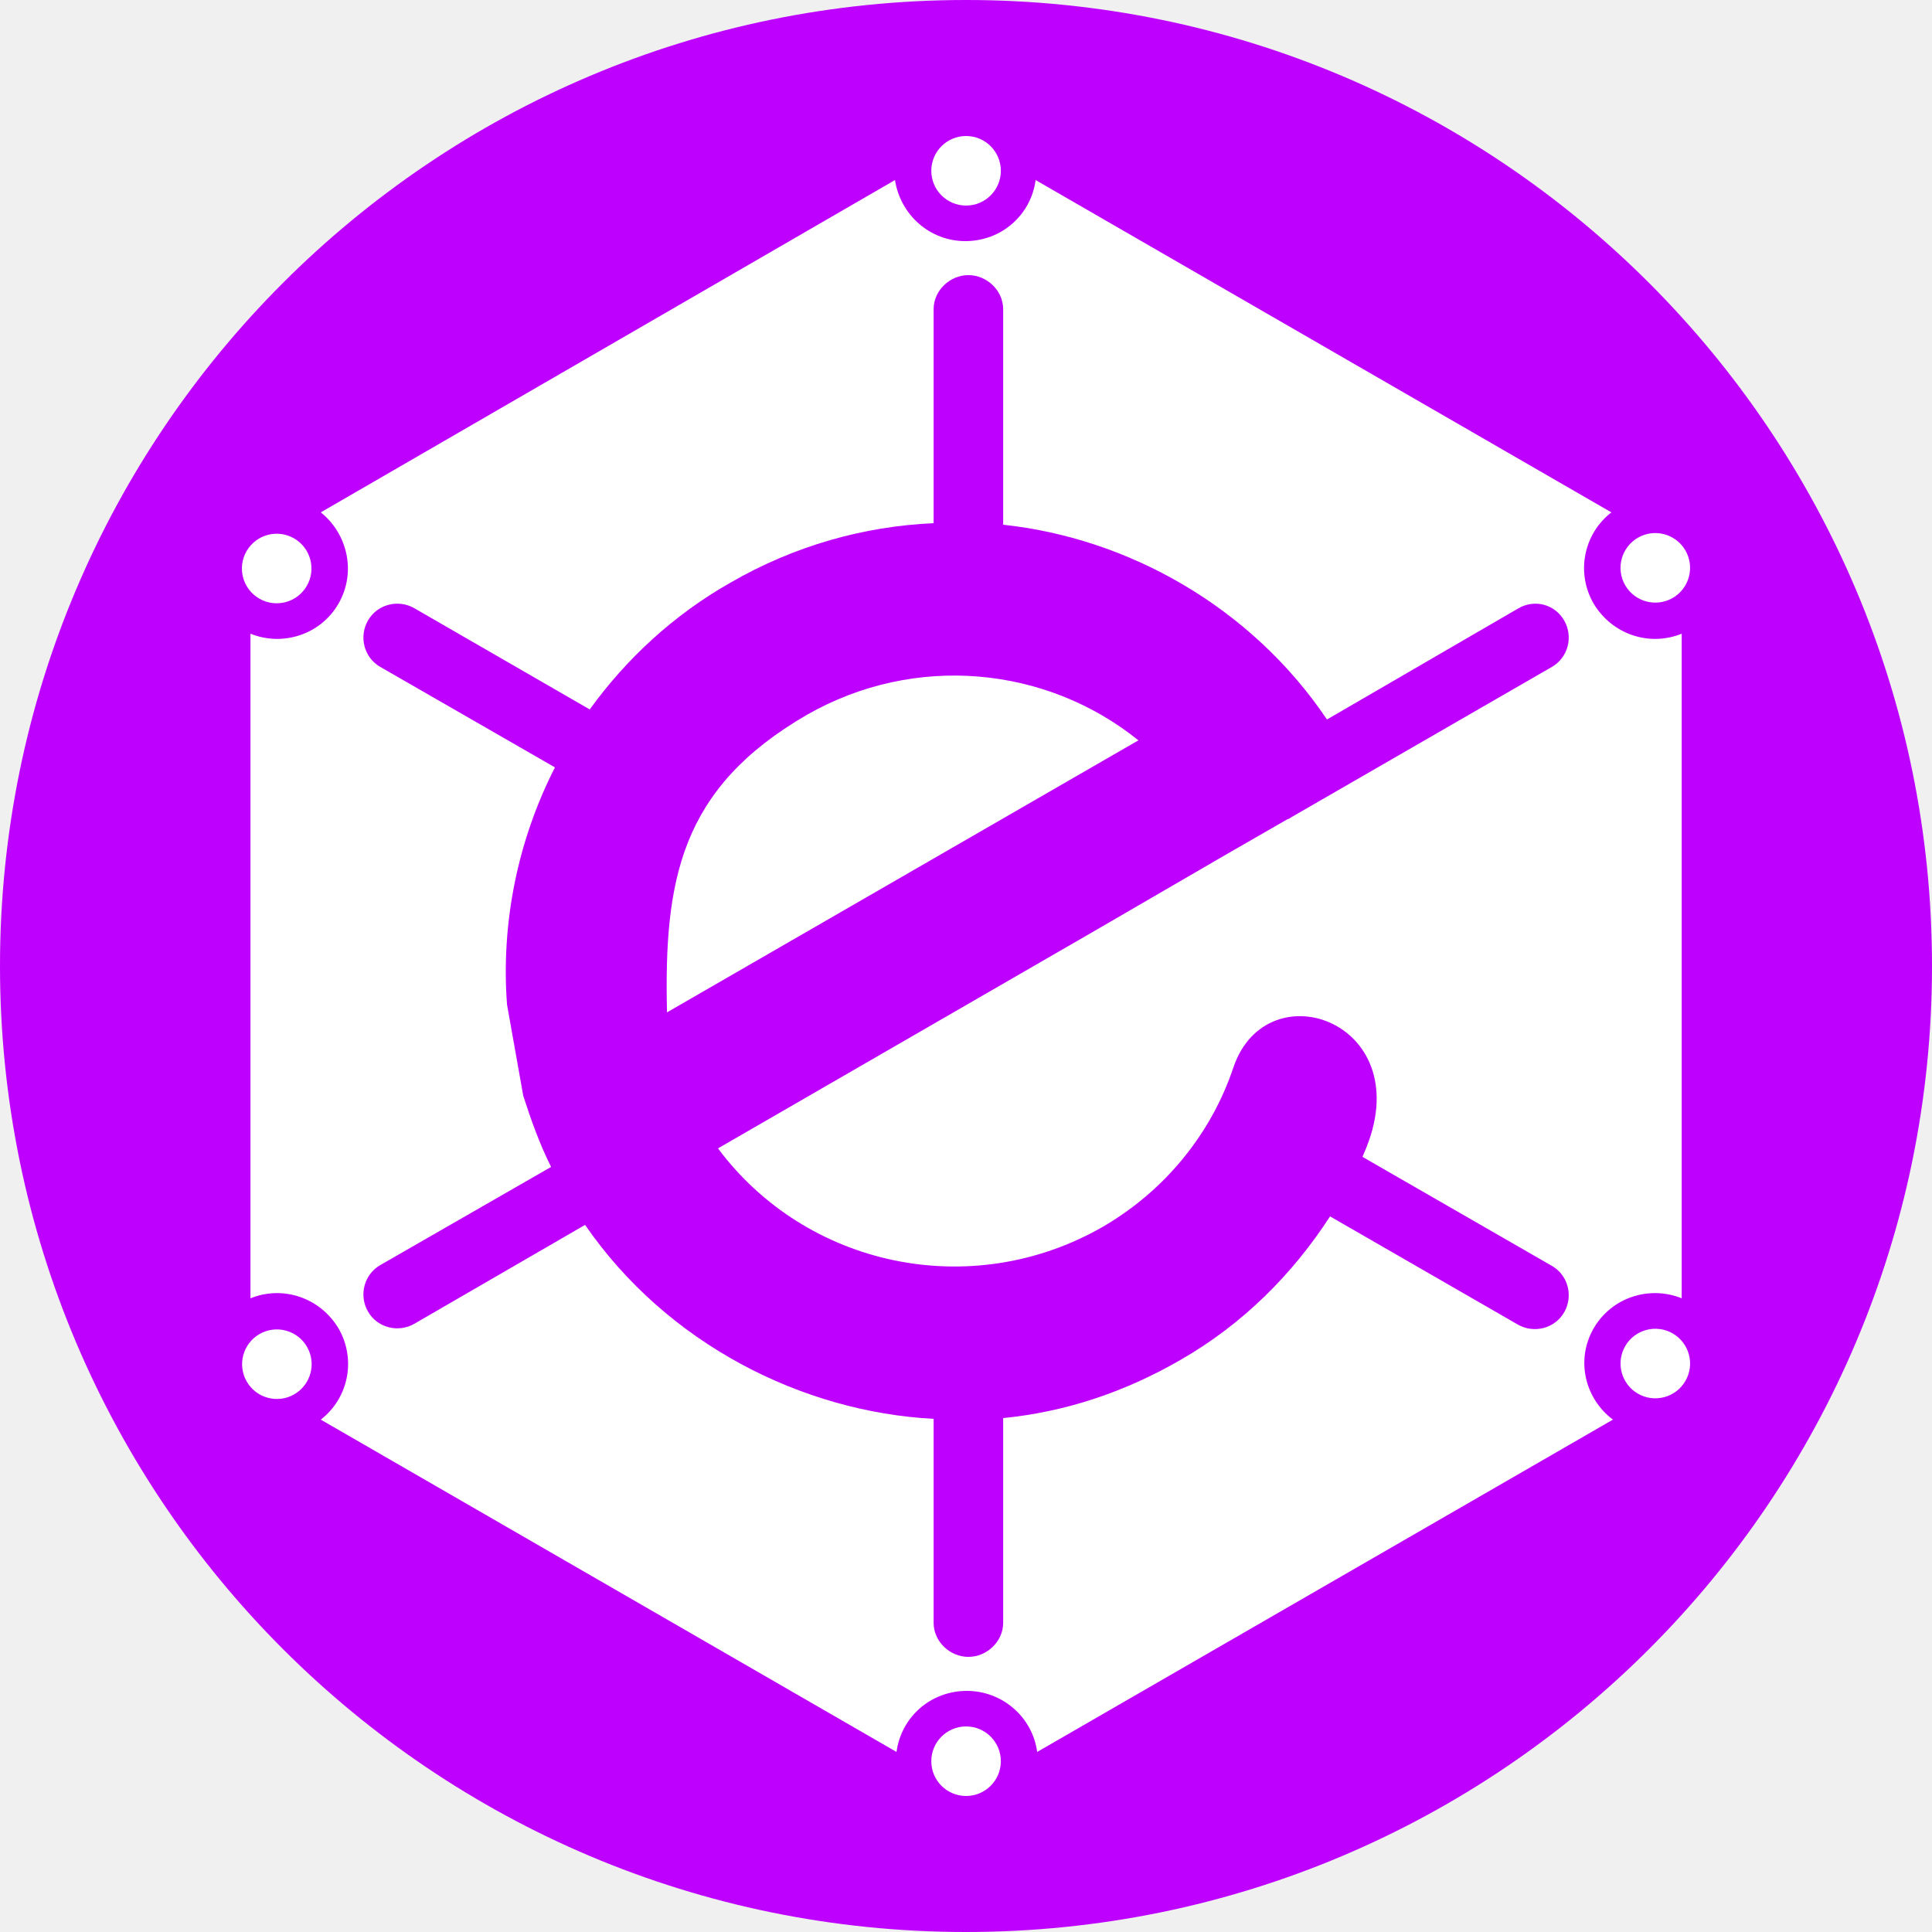
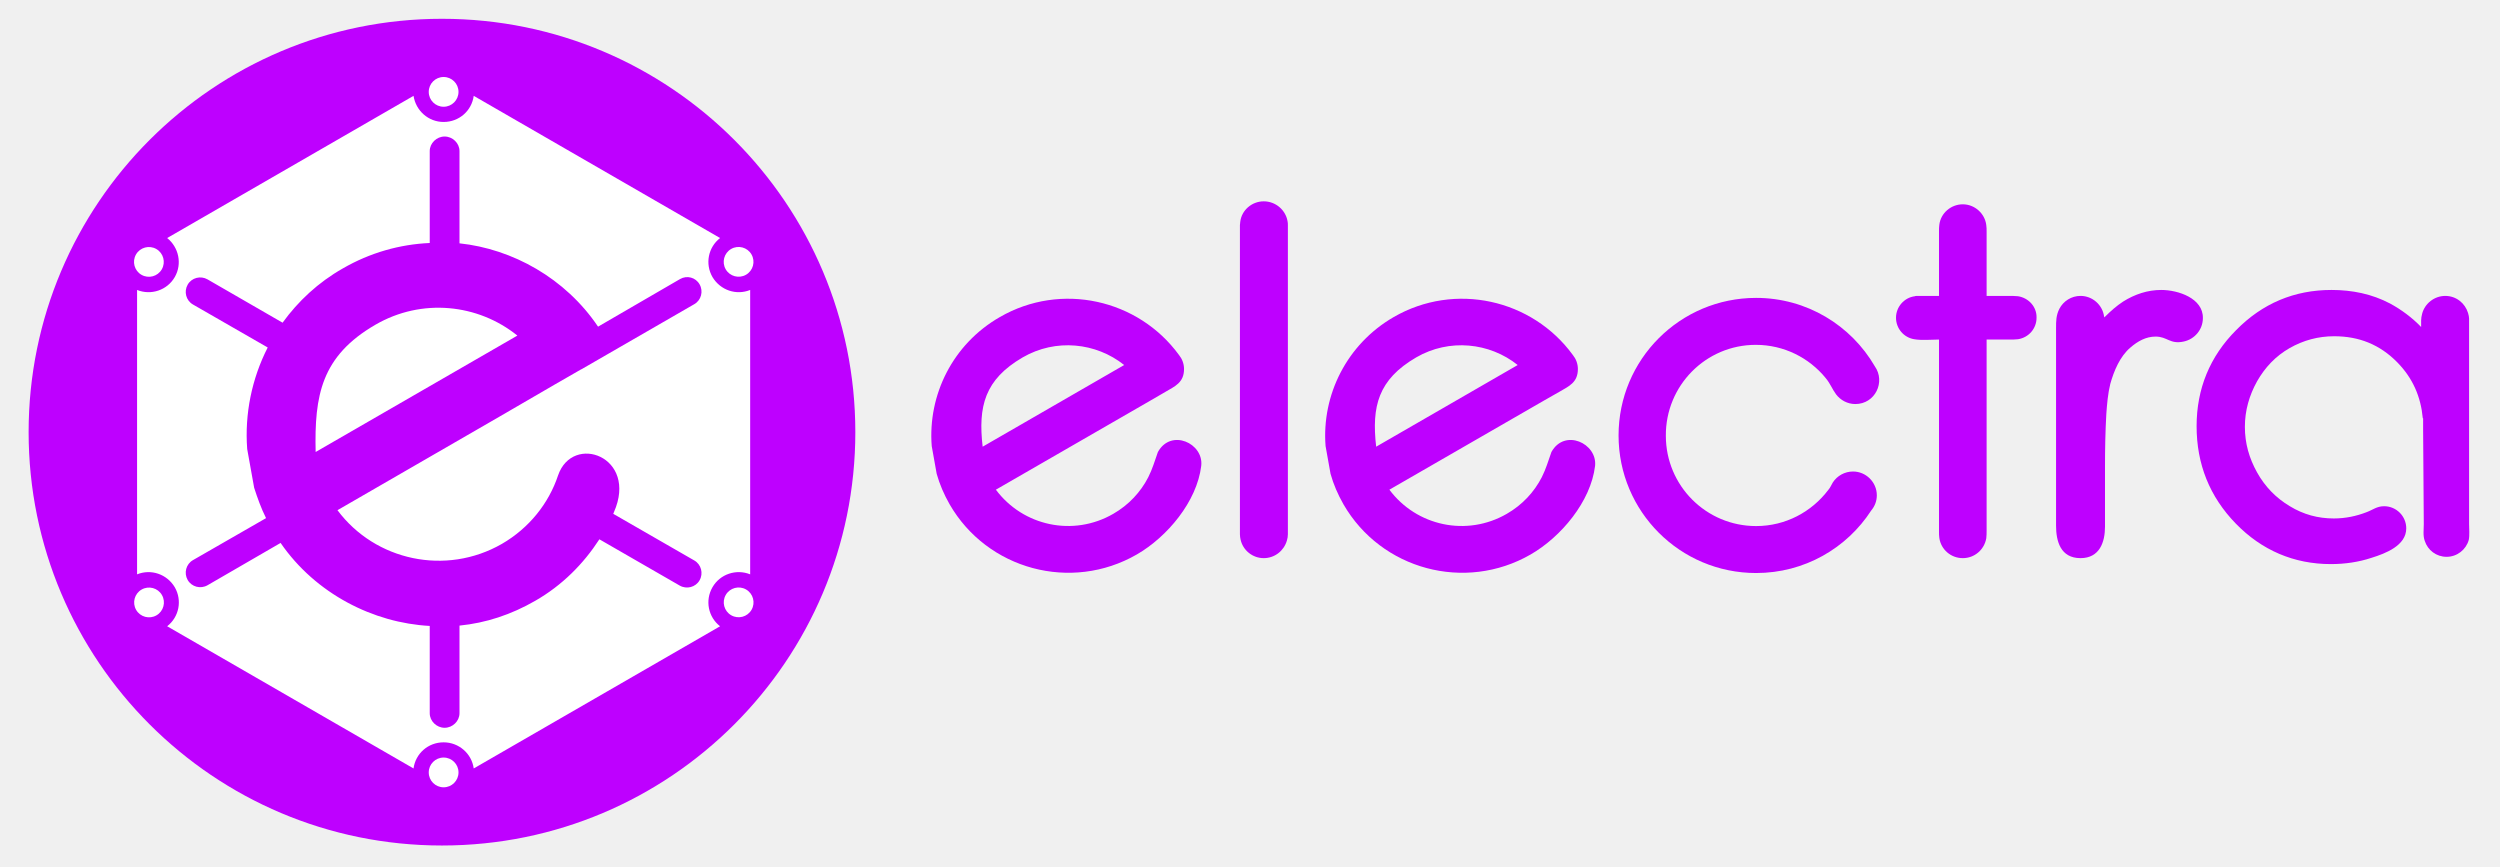
- <svg xmlns="http://www.w3.org/2000/svg" version="1.1" id="Logo" x="0px" y="0px" viewBox="0 0 250 250" xml:space="preserve" width="250" height="250">
-   <defs id="defs45" />
-   <style type="text/css" id="style3">
- 	.st0{fill:#BE00FF;}
- 	.st1{fill:#FFFFFF;}
- </style>
-   <g id="g5" transform="translate(0,-50)">
-     <circle class="st0" cx="125" cy="175" r="125" id="circle23" style="fill:#be00ff" />
-     <g id="g25" transform="translate(-31.49055,25)">
-       <circle class="st1" cx="156.5" cy="252.9" r="4.5" id="circle27" style="fill:#ffffff" />
-       <circle transform="matrix(0.5,-0.866,0.866,0.5,-51.657,107.5964)" class="st1" cx="67.3" cy="98.5" id="ellipse29" r="4.5" style="fill:#ffffff" />
-       <circle transform="matrix(0.8661,-0.4999,0.4999,0.8661,-91.7009,60.6501)" class="st1" cx="67.3" cy="201.5" id="ellipse31" r="4.5" style="fill:#ffffff" />
-       <circle transform="matrix(0.866,-0.5001,0.5001,0.866,-16.3512,136.0519)" class="st1" cx="245.7" cy="98.5" id="ellipse33" r="4.5" style="fill:#ffffff" />
-       <circle class="st1" cx="156.5" cy="47.1" r="4.5" id="circle35" style="fill:#ffffff" />
-       <path class="st1" d="m 237.7,196.9 c 2.3,-4 7.2,-5.6 11.4,-3.9 v -86 c -4.2,1.7 -9,0.1 -11.4,-3.9 -2.3,-4 -1.3,-9 2.3,-11.8 l -74.5,-43 c -0.6,4.5 -4.4,7.9 -9.1,7.9 -4.6,0 -8.4,-3.4 -9.1,-7.9 L 73,91.3 c 3.5,2.8 4.6,7.8 2.3,11.8 -2.3,4 -7.2,5.6 -11.4,3.9 v 86 c 4.2,-1.7 9,-0.1 11.4,3.9 2.3,4 1.3,9 -2.3,11.8 l 74.5,43 c 0.6,-4.5 4.4,-7.9 9.1,-7.9 4.6,0 8.5,3.4 9.1,7.9 l 74.5,-43 c -3.7,-2.8 -4.8,-7.8 -2.5,-11.8 z m -63.6,-13.1 c 8.3,-4.8 14.2,-12.3 17,-20.7 4.4,-12.9 24.3,-5.7 16.9,11.1 -0.1,0.2 -0.1,0.3 -0.2,0.5 l 24.5,14.1 c 2.1,1.2 2.8,3.9 1.6,6 -1.2,2.1 -3.9,2.8 -6,1.6 l -24.3,-14 c -4.8,7.4 -11.2,13.9 -19.4,18.6 -7.3,4.2 -14.9,6.7 -22.9,7.5 V 235 c 0,2.4 -2.1,4.4 -4.5,4.4 -2.4,0 -4.5,-2 -4.5,-4.4 v -26.4 c -17,-0.9 -34.5,-9.7 -45.1,-25.1 l -22.1,12.8 c -2.1,1.2 -4.8,0.5 -6,-1.6 -1.2,-2.1 -0.5,-4.8 1.6,-6 L 102.8,176 c -1.5,-3 -2.6,-6.1 -3.6,-9.2 L 97.1,155 c -0.8,-10.6 1.4,-21.3 6.2,-30.7 l -22.6,-13 c -2.1,-1.2 -2.8,-3.9 -1.6,-6 1.2,-2.1 3.9,-2.8 6,-1.6 l 22.7,13.1 c 4.7,-6.5 10.8,-12.2 18.2,-16.4 8.3,-4.8 17.3,-7.3 26.3,-7.7 V 65 c 0,-2.4 2.1,-4.4 4.5,-4.4 2.4,0 4.5,2 4.5,4.4 v 27.9 c 16,1.7 32,10.5 41.9,25.2 L 228,103.7 c 2.1,-1.2 4.7,-0.5 5.9,1.6 1.2,2.1 0.5,4.8 -1.6,6 l -33.8,19.5 c -0.1,0.1 -0.3,0.2 -0.4,0.2 l -8,4.6 -16.7,9.7 -49,28.3 c 11.4,15.3 32.7,19.9 49.7,10.2 z" id="path37" style="fill:#ffffff" />
-       <circle transform="matrix(0.5,-0.866,0.866,0.5,-51.6619,313.468)" class="st1" cx="245.7" cy="201.5" id="ellipse39" r="4.5" style="fill:#ffffff" />
-       <path class="st1" d="m 135.9,117.5 c -16.4,9.5 -18.5,21.4 -18.1,38.5 l 61,-35.2 c -11.9,-9.6 -28.9,-11.3 -42.9,-3.3 z" id="path41" style="fill:#ffffff" />
+ <svg xmlns="http://www.w3.org/2000/svg" width="100%" height="100%" viewBox="0 0 756 262" version="1.1" xml:space="preserve" style="fill-rule:evenodd;clip-rule:evenodd;stroke-linejoin:round;stroke-miterlimit:1.414;">
+   <g id="ArtBoard1" transform="matrix(1,0,0,1,-87.7456,-83.3269)">
+     <rect x="87.746" y="83.327" width="755.37" height="261.365" style="fill:none;" />
+     <g id="Layer_1" transform="matrix(1,0,0,1,0.297729,0.00920126)">
+       <g>
+         <g>
+           <path d="M618.4,187.6C626.9,187.6 634.5,191.5 639.5,197.6C641,199.4 641.5,201 642.7,202.6C644,204.3 646.1,205.5 648.5,205.5C654.5,205.5 657.7,198.8 654.4,194.1C647.2,181.7 633.8,173.4 618.5,173.4C595.5,173.4 576.9,192 576.9,215C576.9,238 595.5,256.6 618.5,256.6C633.1,256.6 645.9,249.1 653.3,237.7C654.4,236.4 655,234.8 655,233.1C655,229.1 651.7,225.9 647.8,225.9C645.3,225.9 643,227.2 641.7,229.2C641.2,230 641,230.7 640.3,231.5C635.3,238.1 627.4,242.4 618.5,242.4C603.4,242.4 591.2,230.2 591.2,215.1C591.1,199.9 603.3,187.6 618.4,187.6Z" style="fill:rgb(190,0,255);fill-rule:nonzero;" />
+           <path d="M741,171C736.9,171 733,172.3 729.5,174.5C727.5,175.8 725.7,177.4 724,179.1L723.8,179.3L723.7,178.9C723.2,175.5 720.2,172.8 716.6,172.8C713.8,172.8 711.4,174.4 710.2,176.7C709.2,178.7 709.2,180.4 709.2,182.5L709.2,242.3C709.2,246.9 710.5,252.1 716.6,252.1C722.4,252.1 724,247.2 724,242.6L724,239.5L724,224.4C724,219.1 724.1,213.8 724.4,208.5C724.6,205.6 724.9,202.2 725.6,199.4C726.7,195.5 728.5,191.1 731.7,188.4C733.9,186.5 736.4,185.1 739.3,185.1C742.9,185.1 743.6,187.5 747.8,186.6C751.1,185.9 753.6,183 753.6,179.5C753.7,173.5 746.1,171 741,171Z" style="fill:rgb(190,0,255);fill-rule:nonzero;" />
+           <path d="M834.1,241.7L834.1,181.3C834.1,180 834.2,179.3 833.8,178C832.9,175 830.2,172.8 826.9,172.8C823.6,172.8 820.7,175.1 819.9,178.2C819.5,179.6 819.6,180.7 819.6,182.2C816.9,179.4 813.7,177 810.2,175.1C804.7,172.2 798.7,171 792.5,171C781.2,171 771.6,175.1 763.7,183.1C755.7,191.1 751.7,200.9 751.7,212.2C751.7,223.6 755.6,233.5 763.6,241.7C771.4,249.7 781.1,253.9 792.3,253.9C796.5,253.9 800.7,253.3 804.6,252C808.8,250.7 815.1,248.3 815.1,243.1C815.1,239.4 812.1,236.4 808.4,236.4C806.2,236.4 805,237.5 803.1,238.2C800,239.4 796.7,240.1 793.2,240.1C788.4,240.1 784,238.9 779.9,236.4C775.7,233.9 772.4,230.5 770,226.2C767.6,221.9 766.3,217.4 766.3,212.4C766.3,207.5 767.6,202.9 770,198.6C772.4,194.4 775.6,191 779.8,188.6C784,186.2 788.5,185 793.3,185C800.8,185 807.1,187.5 812.4,192.9C817.1,197.7 819.5,203.3 820.1,209.8L820.2,209.8L820.2,213.3L820.4,241.8C820.4,243.5 820.1,245.3 820.7,246.9C821.6,249.7 824.2,251.7 827.3,251.7C830.5,251.7 833.2,249.5 834,246.6C834.3,245.2 834.1,243.2 834.1,241.7Z" style="fill:rgb(190,0,255);fill-rule:nonzero;" />
+           <path d="M437.6,220C436.6,222.8 436,225 434.7,227.6C432.4,232.1 428.8,236 424.1,238.7C412,245.7 396.8,242.4 388.6,231.4L435.6,204.3L439.9,201.8C442.8,200.1 445.5,199 445.5,194.9C445.5,193.3 444.9,191.8 444,190.7C431.7,173.8 408.3,168.5 389.8,179.2C375.5,187.4 368,202.8 369.2,218.2L370.7,226.6C371.6,229.8 372.9,232.8 374.6,235.8C386,255.6 411.4,262.4 431.2,251C440.4,245.7 449.4,235 450.7,224.2C451.5,217.4 441.6,212.8 437.6,220ZM396.7,191.4C406.7,185.6 418.9,186.9 427.4,193.7L384.6,218.4C383.2,206.2 385.2,198.1 396.7,191.4Z" style="fill:rgb(190,0,255);fill-rule:nonzero;" />
+           <path d="M697.7,172.9C696.8,172.8 695.7,172.8 694.8,172.8L688.2,172.8L688.2,153.4C688.2,152.7 688.2,152.1 688.1,151.4C687.7,147.9 684.6,145.1 681,145.1C677.4,145.1 674.3,147.8 673.9,151.3C673.8,152 673.8,152.6 673.8,153.3L673.8,172.8C671.6,172.8 669.5,172.8 667.3,172.8C667.3,172.8 666.6,172.8 666.5,172.9C663.3,173.3 660.8,176.1 660.8,179.4C660.8,182.7 663.2,185.4 666.3,185.9C668.5,186.3 671.6,186 673.8,186L673.8,244.1C673.8,244.7 673.8,245.3 673.9,246C674.4,249.5 677.4,252.1 681,252.1C684.6,252.1 687.5,249.5 688.1,246.1C688.2,245.3 688.2,244.5 688.2,243.7L688.2,186L695.1,186C695.9,186 696.9,186 697.7,185.9C700.9,185.4 703.3,182.7 703.3,179.4C703.4,176.1 700.9,173.4 697.7,172.9Z" style="fill:rgb(190,0,255);fill-rule:nonzero;" />
+           <path d="M556.6,220C555.6,222.8 555,225 553.7,227.6C551.4,232.1 547.8,236 543.1,238.7C531,245.7 515.8,242.4 507.6,231.4L554.6,204.3L559,201.8C561.9,200.1 564.6,199 564.6,194.9C564.6,193.3 564,191.8 563.1,190.7C550.8,173.8 527.4,168.5 508.9,179.2C494.7,187.4 487.1,202.8 488.3,218.2L489.8,226.6C490.7,229.8 492,232.8 493.7,235.8C505.1,255.6 530.5,262.4 550.3,251C559.5,245.7 568.5,235 569.8,224.2C570.5,217.4 560.6,212.8 556.6,220ZM515.7,191.4C525.7,185.6 537.9,186.9 546.4,193.7L503.6,218.4C502.2,206.2 504.2,198.1 515.7,191.4Z" style="fill:rgb(190,0,255);fill-rule:nonzero;" />
+           <path d="M469.6,144.2C466,144.2 462.9,146.9 462.5,150.4C462.5,150.8 462.4,151 462.4,151.4L462.4,244.9C462.4,245.5 462.5,246 462.6,246.5C463.3,249.7 466.2,252.1 469.6,252.1C472.9,252.1 475.7,249.9 476.6,246.8C476.8,246.2 476.9,245.5 476.9,244.9L476.9,151.4C476.9,151 476.9,150.6 476.8,150.2C476.2,146.8 473.2,144.2 469.6,144.2Z" style="fill:rgb(190,0,255);fill-rule:nonzero;" />
+         </g>
+         <circle cx="221.1" cy="214" r="125" style="fill:rgb(190,0,255);" />
+         <g>
+           <circle cx="221.6" cy="316.9" r="4.5" style="fill:white;" />
+           <g transform="matrix(0.5,-0.866,0.866,0.5,-74.5013,196.013)">
+             <circle cx="132.5" cy="162.5" r="4.5" style="fill:white;" />
+           </g>
+           <g transform="matrix(0.8661,-0.4999,0.4999,0.8661,-114.966,101.786)">
+             <circle cx="132.5" cy="265.5" r="4.5" style="fill:white;" />
+           </g>
+           <g transform="matrix(0.866,-0.5001,0.5001,0.866,-39.6211,177.206)">
+             <circle cx="310.8" cy="162.5" r="4.5" style="fill:white;" />
+           </g>
+           <circle cx="221.6" cy="111.1" r="4.5" style="fill:white;" />
+           <path d="M302.9,260.9C305.2,256.9 310.1,255.3 314.3,257L314.3,171C310.1,172.7 305.3,171.1 302.9,167.1C300.6,163.1 301.6,158.1 305.2,155.3L230.7,112.3C230.1,116.8 226.3,120.2 221.6,120.2C217,120.2 213.2,116.8 212.5,112.3L138,155.3C141.5,158.1 142.6,163.1 140.3,167.1C138,171.1 133.1,172.7 128.9,171L128.9,257C133.1,255.3 137.9,256.9 140.3,260.9C142.6,264.9 141.6,269.9 138,272.7L212.5,315.7C213.1,311.2 216.9,307.8 221.6,307.8C226.2,307.8 230.1,311.2 230.7,315.7L305.2,272.7C301.6,269.9 300.6,264.9 302.9,260.9ZM239.2,247.8C247.5,243 253.4,235.5 256.2,227.1C260.6,214.2 280.5,221.4 273.1,238.2C273,238.4 273,238.5 272.9,238.7L297.4,252.8C299.5,254 300.2,256.7 299,258.8C297.8,260.9 295.1,261.6 293,260.4L268.7,246.4C263.9,253.8 257.5,260.3 249.3,265C242,269.2 234.4,271.7 226.4,272.5L226.4,299C226.4,301.4 224.3,303.4 221.9,303.4C219.5,303.4 217.4,301.4 217.4,299L217.4,272.6C200.4,271.7 182.9,262.9 172.3,247.5L150.2,260.3C148.1,261.5 145.4,260.8 144.2,258.7C143,256.6 143.7,253.9 145.8,252.7L167.9,240C166.4,237 165.3,233.9 164.3,230.8L162.2,219.1C161.4,208.5 163.6,197.8 168.4,188.4L145.8,175.4C143.7,174.2 143,171.5 144.2,169.4C145.4,167.3 148.1,166.6 150.2,167.8L172.9,180.9C177.6,174.4 183.7,168.7 191.1,164.5C199.4,159.7 208.4,157.2 217.4,156.8L217.4,129C217.4,126.6 219.5,124.6 221.9,124.6C224.3,124.6 226.4,126.6 226.4,129L226.4,156.9C242.4,158.6 258.4,167.4 268.3,182.1L293.1,167.7C295.2,166.5 297.8,167.2 299,169.3C300.2,171.4 299.5,174.1 297.4,175.3L263.6,194.8C263.5,194.9 263.3,195 263.2,195L255.2,199.6L238.5,209.3L189.5,237.6C200.9,252.9 222.3,257.5 239.2,247.8Z" style="fill:white;fill-rule:nonzero;" />
+           <g transform="matrix(0.5,-0.866,0.866,0.5,-74.5084,401.877)">
+             <circle cx="310.8" cy="265.5" r="4.5" style="fill:white;" />
+           </g>
+           <path d="M201,181.5C184.6,191 182.5,202.9 182.9,220L243.9,184.8C232,175.2 215,173.4 201,181.5Z" style="fill:white;fill-rule:nonzero;" />
+         </g>
+       </g>
    </g>
  </g>
</svg>
